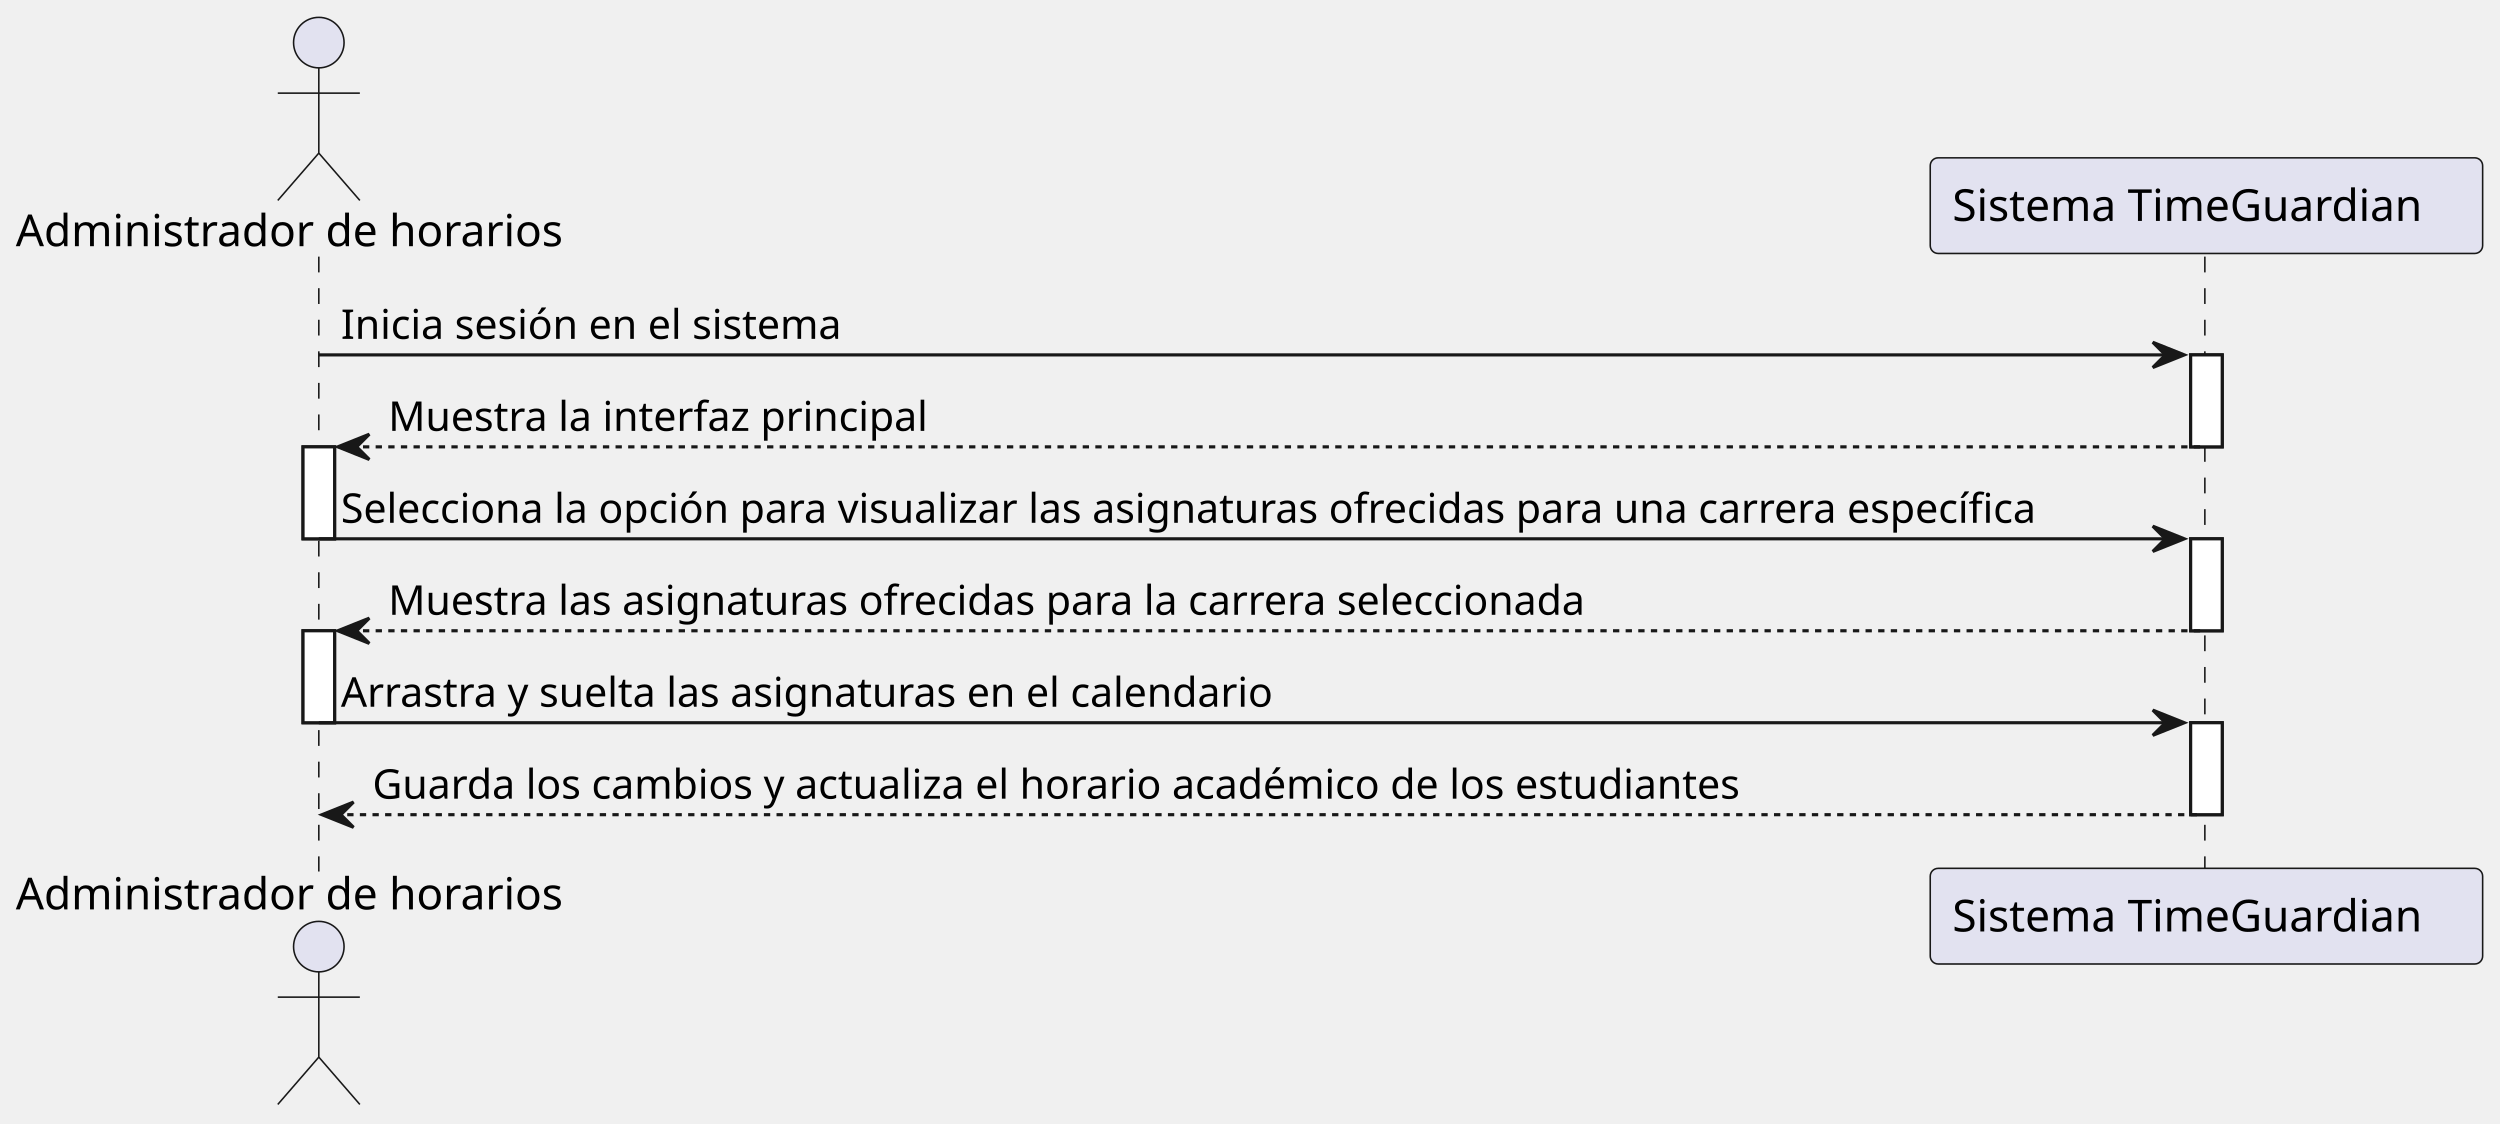
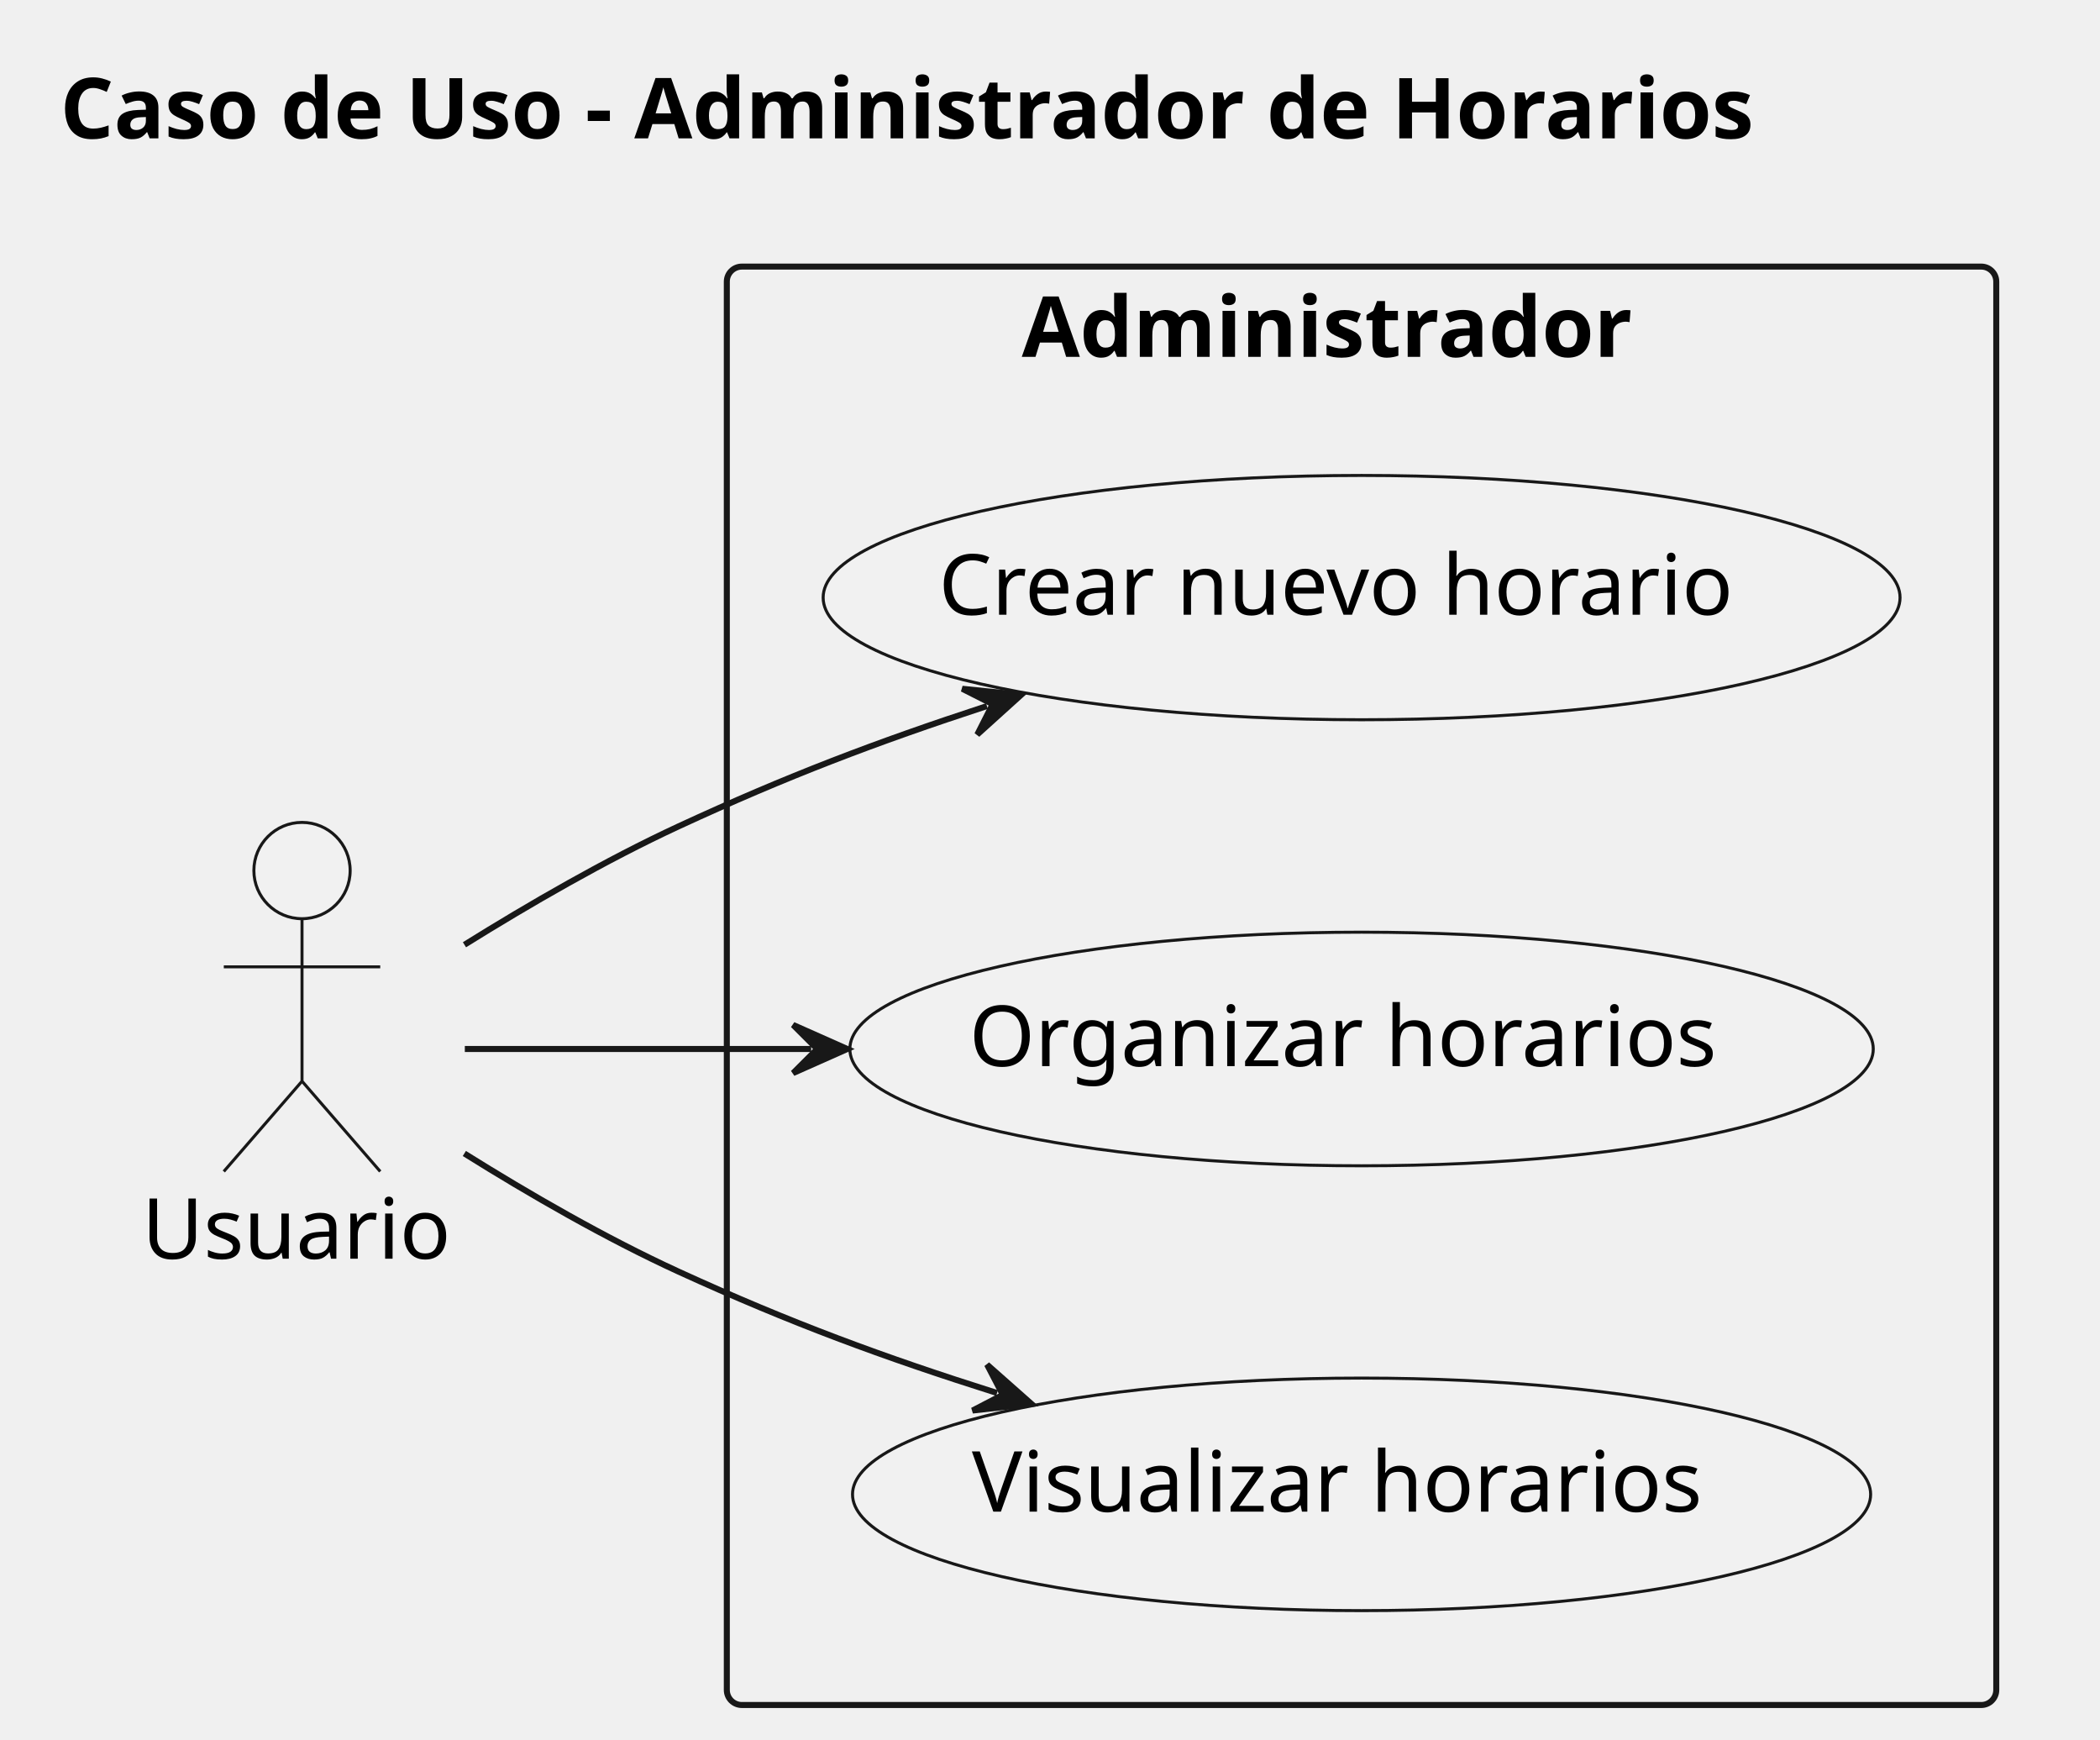
- <svg xmlns="http://www.w3.org/2000/svg" contentStyleType="text/css" height="356px" preserveAspectRatio="none" style="width:792px;height:356px;background:#FFFFFF;" version="1.1" viewBox="0 0 792 356" width="792px" zoomAndPan="magnify">
+ <svg xmlns="http://www.w3.org/2000/svg" contentStyleType="text/css" height="289px" preserveAspectRatio="none" style="width:349px;height:289px;background:#FFFFFF;" version="1.1" viewBox="0 0 349 289" width="349px" zoomAndPan="magnify">
  <defs />
  <g>
-     <rect fill="#FFFFFF" height="29.133" style="stroke:#181818;stroke-width:1.0;" width="10" x="96" y="141.562" />
-     <rect fill="#FFFFFF" height="29.133" style="stroke:#181818;stroke-width:1.0;" width="10" x="96" y="199.828" />
-     <rect fill="#FFFFFF" height="29.133" style="stroke:#181818;stroke-width:1.0;" width="10" x="694" y="112.43" />
-     <rect fill="#FFFFFF" height="29.133" style="stroke:#181818;stroke-width:1.0;" width="10" x="694" y="170.695" />
-     <rect fill="#FFFFFF" height="29.133" style="stroke:#181818;stroke-width:1.0;" width="10" x="694" y="228.961" />
-     <line style="stroke:#181818;stroke-width:0.5;stroke-dasharray:5.0,5.0;" x1="101" x2="101" y1="81.297" y2="276.094" />
-     <line style="stroke:#181818;stroke-width:0.5;stroke-dasharray:5.0,5.0;" x1="698.5" x2="698.5" y1="81.297" y2="276.094" />
-     <text fill="#000000" font-family="sans-serif" font-size="14" lengthAdjust="spacing" textLength="186" x="5" y="77.995">Administrador de horarios</text>
-     <ellipse cx="101" cy="13.5" fill="#E2E2F0" rx="8" ry="8" style="stroke:#181818;stroke-width:0.5;" />
-     <path d="M101,21.5 L101,48.5 M88,29.5 L114,29.5 M101,48.5 L88,63.5 M101,48.5 L114,63.5 " fill="none" style="stroke:#181818;stroke-width:0.5;" />
-     <text fill="#000000" font-family="sans-serif" font-size="14" lengthAdjust="spacing" textLength="186" x="5" y="288.089">Administrador de horarios</text>
-     <ellipse cx="101" cy="299.891" fill="#E2E2F0" rx="8" ry="8" style="stroke:#181818;stroke-width:0.5;" />
-     <path d="M101,307.891 L101,334.891 M88,315.891 L114,315.891 M101,334.891 L88,349.891 M101,334.891 L114,349.891 " fill="none" style="stroke:#181818;stroke-width:0.5;" />
-     <rect fill="#E2E2F0" height="30.297" rx="2.5" ry="2.5" style="stroke:#181818;stroke-width:0.5;" width="175" x="611.5" y="50" />
-     <text fill="#000000" font-family="sans-serif" font-size="14" lengthAdjust="spacing" textLength="161" x="618.5" y="69.995">Sistema TimeGuardian</text>
-     <rect fill="#E2E2F0" height="30.297" rx="2.5" ry="2.5" style="stroke:#181818;stroke-width:0.5;" width="175" x="611.5" y="275.094" />
-     <text fill="#000000" font-family="sans-serif" font-size="14" lengthAdjust="spacing" textLength="161" x="618.5" y="295.089">Sistema TimeGuardian</text>
-     <rect fill="#FFFFFF" height="29.133" style="stroke:#181818;stroke-width:1.0;" width="10" x="96" y="141.562" />
-     <rect fill="#FFFFFF" height="29.133" style="stroke:#181818;stroke-width:1.0;" width="10" x="96" y="199.828" />
-     <rect fill="#FFFFFF" height="29.133" style="stroke:#181818;stroke-width:1.0;" width="10" x="694" y="112.43" />
-     <rect fill="#FFFFFF" height="29.133" style="stroke:#181818;stroke-width:1.0;" width="10" x="694" y="170.695" />
-     <rect fill="#FFFFFF" height="29.133" style="stroke:#181818;stroke-width:1.0;" width="10" x="694" y="228.961" />
-     <polygon fill="#181818" points="682,108.43,692,112.43,682,116.43,686,112.43" style="stroke:#181818;stroke-width:1.0;" />
-     <line style="stroke:#181818;stroke-width:1.0;" x1="101" x2="688" y1="112.43" y2="112.43" />
-     <text fill="#000000" font-family="sans-serif" font-size="13" lengthAdjust="spacing" textLength="167" x="108" y="107.364">Inicia sesión en el sistema</text>
-     <polygon fill="#181818" points="117,137.562,107,141.562,117,145.562,113,141.562" style="stroke:#181818;stroke-width:1.0;" />
-     <line style="stroke:#181818;stroke-width:1.0;stroke-dasharray:2.0,2.0;" x1="111" x2="698" y1="141.562" y2="141.562" />
-     <text fill="#000000" font-family="sans-serif" font-size="13" lengthAdjust="spacing" textLength="176" x="123" y="136.497">Muestra la interfaz principal</text>
-     <polygon fill="#181818" points="682,166.695,692,170.695,682,174.695,686,170.695" style="stroke:#181818;stroke-width:1.0;" />
-     <line style="stroke:#181818;stroke-width:1.0;" x1="101" x2="688" y1="170.695" y2="170.695" />
-     <text fill="#000000" font-family="sans-serif" font-size="13" lengthAdjust="spacing" textLength="569" x="108" y="165.629">Selecciona la opción para visualizar las asignaturas ofrecidas para una carrera específica</text>
-     <polygon fill="#181818" points="117,195.828,107,199.828,117,203.828,113,199.828" style="stroke:#181818;stroke-width:1.0;" />
-     <line style="stroke:#181818;stroke-width:1.0;stroke-dasharray:2.0,2.0;" x1="111" x2="698" y1="199.828" y2="199.828" />
-     <text fill="#000000" font-family="sans-serif" font-size="13" lengthAdjust="spacing" textLength="400" x="123" y="194.762">Muestra las asignaturas ofrecidas para la carrera seleccionada</text>
-     <polygon fill="#181818" points="682,224.961,692,228.961,682,232.961,686,228.961" style="stroke:#181818;stroke-width:1.0;" />
-     <line style="stroke:#181818;stroke-width:1.0;" x1="101" x2="688" y1="228.961" y2="228.961" />
-     <text fill="#000000" font-family="sans-serif" font-size="13" lengthAdjust="spacing" textLength="313" x="108" y="223.895">Arrastra y suelta las asignaturas en el calendario</text>
-     <polygon fill="#181818" points="112,254.094,102,258.094,112,262.094,108,258.094" style="stroke:#181818;stroke-width:1.0;" />
-     <line style="stroke:#181818;stroke-width:1.0;stroke-dasharray:2.0,2.0;" x1="106" x2="698" y1="258.094" y2="258.094" />
-     <text fill="#000000" font-family="sans-serif" font-size="13" lengthAdjust="spacing" textLength="459" x="118" y="253.028">Guarda los cambios y actualiza el horario académico de los estudiantes</text>
+     <text fill="#000000" font-family="sans-serif" font-size="14" font-weight="bold" lengthAdjust="spacing" textLength="321.351" x="10" y="22.995">Caso de Uso - Administrador de Horarios</text>
+     <g id="cluster_Administrador">
+       <rect fill="none" height="239" rx="2.5" ry="2.5" style="stroke:#181818;stroke-width:1.0;" width="210.97" x="120.79" y="44.297" />
+       <text fill="#000000" font-family="sans-serif" font-size="14" font-weight="bold" lengthAdjust="spacing" textLength="112.93" x="169.81" y="59.292">Administrador</text>
+     </g>
+     <g id="elem_OP1">
+       <ellipse cx="226.281" cy="248.297" fill="#F1F1F1" rx="84.601" ry="19.32" style="stroke:#181818;stroke-width:0.5;" />
+       <text fill="#000000" font-family="sans-serif" font-size="14" lengthAdjust="spacing" textLength="129.404" x="161.514" y="251.166">Visualizar horarios</text>
+     </g>
+     <g id="elem_OP2">
+       <ellipse cx="226.28" cy="174.295" fill="#F1F1F1" rx="85.04" ry="19.408" style="stroke:#181818;stroke-width:0.5;" />
+       <text fill="#000000" font-family="sans-serif" font-size="14" lengthAdjust="spacing" textLength="130.416" x="161.072" y="177.142">Organizar horarios</text>
+     </g>
+     <g id="elem_OP3">
+       <ellipse cx="226.285" cy="99.294" fill="#F1F1F1" rx="89.485" ry="20.297" style="stroke:#181818;stroke-width:0.5;" />
+       <text fill="#000000" font-family="sans-serif" font-size="14" lengthAdjust="spacing" textLength="140.574" x="155.998" y="102.141">Crear nuevo horario</text>
+     </g>
+     <g id="elem_cust">
+       <ellipse cx="50.192" cy="144.647" fill="#F1F1F1" rx="8" ry="8" style="stroke:#181818;stroke-width:0.5;" />
+       <path d="M50.192,152.647 L50.192,179.647 M37.192,160.647 L63.192,160.647 M50.192,179.647 L37.192,194.647 M50.192,179.647 L63.192,194.647 " fill="none" style="stroke:#181818;stroke-width:0.5;" />
+       <text fill="#000000" font-family="sans-serif" font-size="14" lengthAdjust="spacing" textLength="53.204" x="23.59" y="209.142">Usuario</text>
+     </g>
+     <g id="link_cust_OP1">
+       <path d="M77.17,191.657 C87.9,198.367 100.66,205.737 112.79,211.297 C131.39,219.807 146.809,225.489 165.699,231.459 " fill="none" id="cust-to-OP1" style="stroke:#181818;stroke-width:1.0;" />
+       <polygon fill="#181818" points="171.42,233.267,164.044,226.741,166.653,231.76,161.633,234.369,171.42,233.267" style="stroke:#181818;stroke-width:1.0;" />
+     </g>
+     <g id="link_cust_OP2">
+       <path d="M77.25,174.297 C94.33,174.297 111.69,174.297 134.81,174.297 " fill="none" id="cust-to-OP2" style="stroke:#181818;stroke-width:1.0;" />
+       <polygon fill="#181818" points="140.81,174.297,131.81,170.297,135.81,174.297,131.81,178.297,140.81,174.297" style="stroke:#181818;stroke-width:1.0;" />
+     </g>
+     <g id="link_cust_OP3">
+       <path d="M77.19,156.977 C87.93,150.287 100.68,142.907 112.79,137.297 C130.85,128.947 145.568,123.354 164.018,117.314 " fill="none" id="cust-to-OP3" style="stroke:#181818;stroke-width:1.0;" />
+       <polygon fill="#181818" points="169.72,115.447,159.923,114.445,164.968,117.002,162.411,122.049,169.72,115.447" style="stroke:#181818;stroke-width:1.0;" />
+     </g>
  </g>
</svg>
